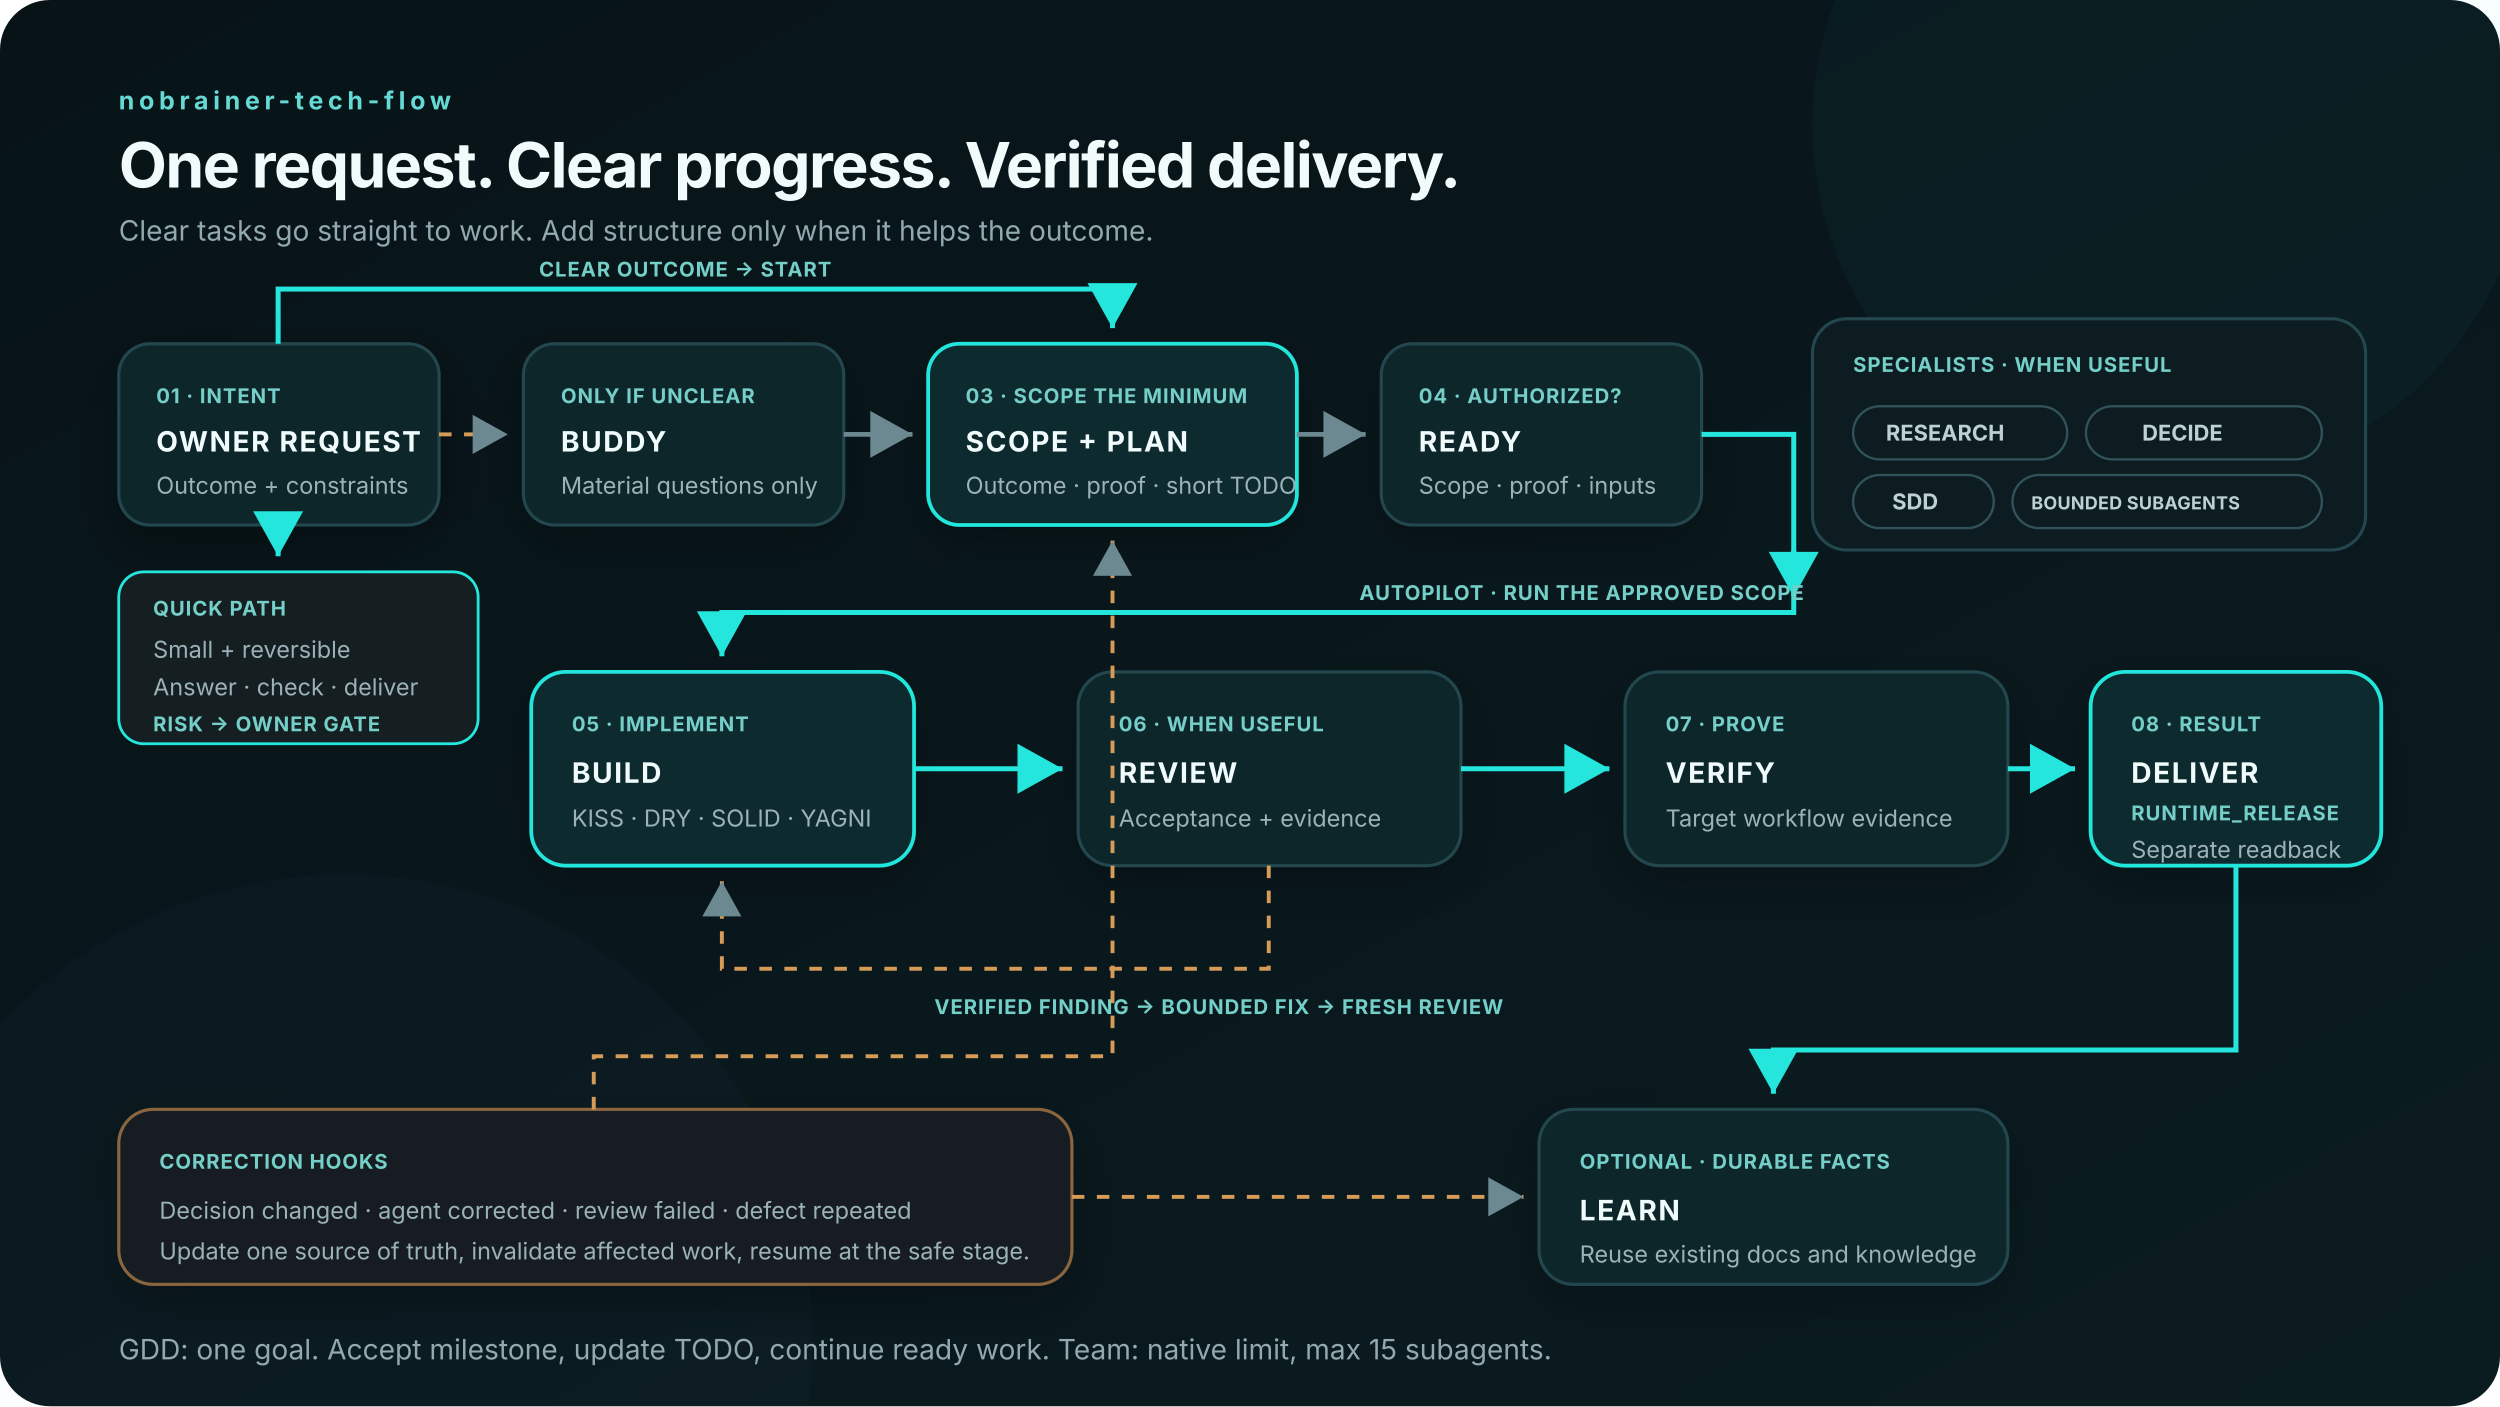
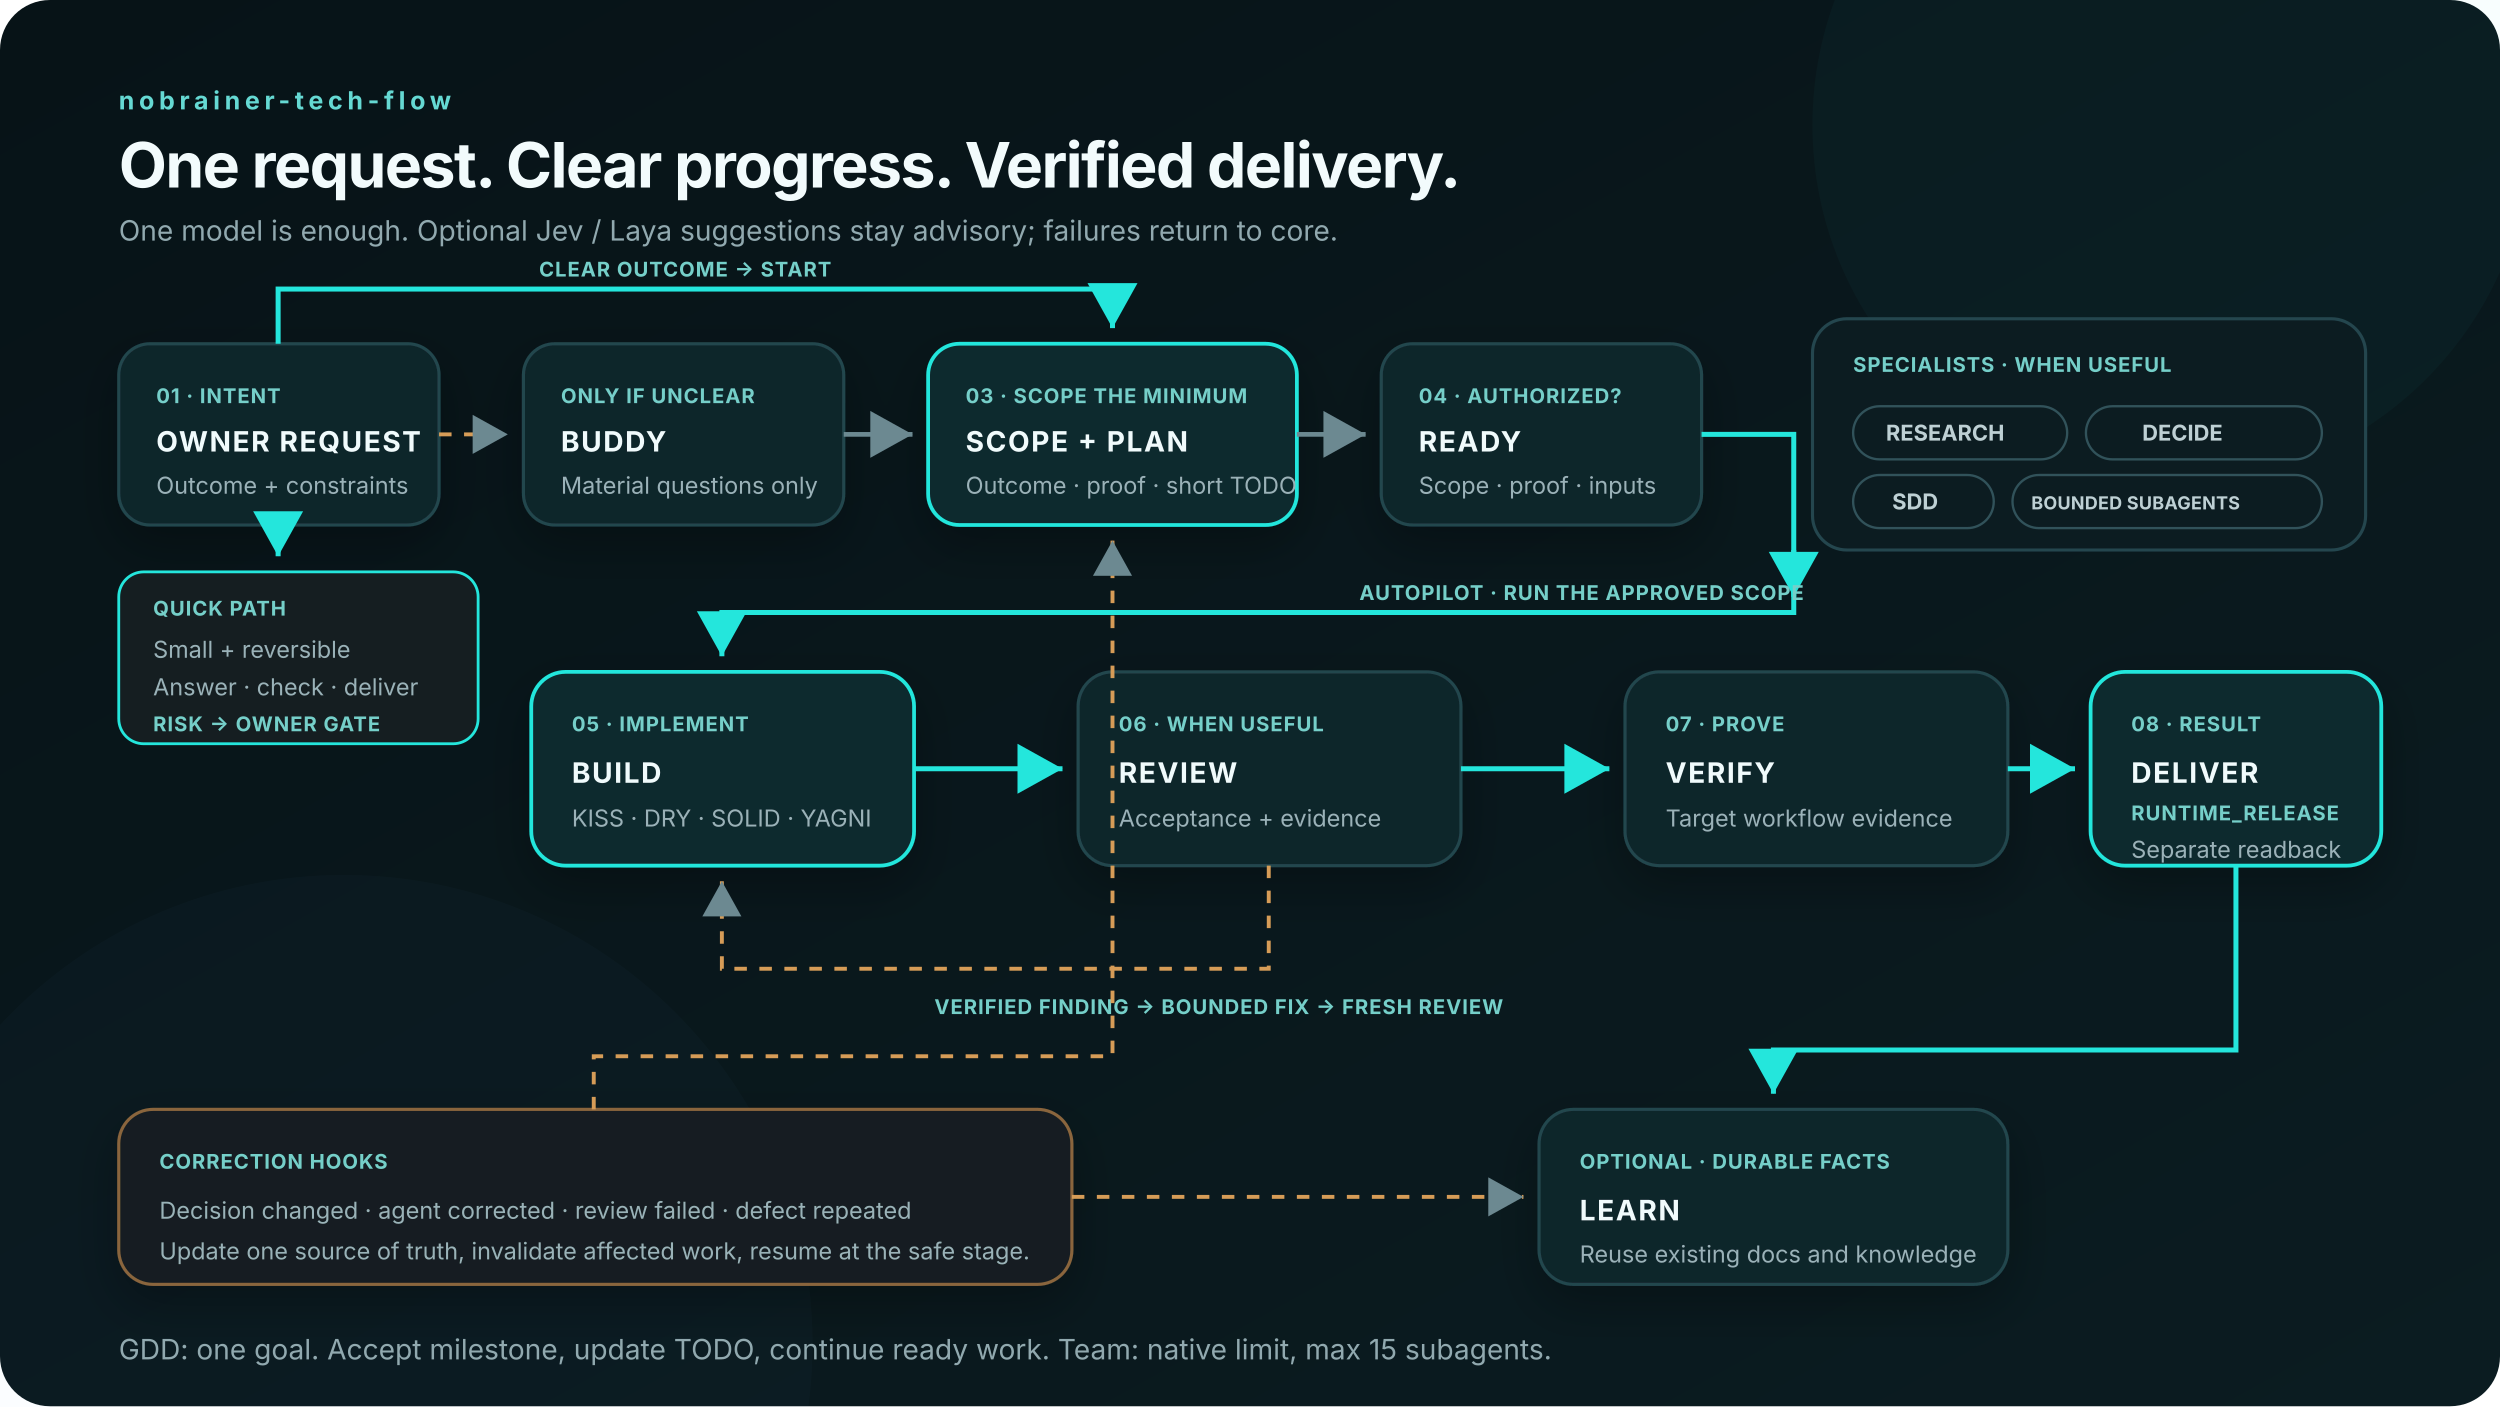
<svg xmlns="http://www.w3.org/2000/svg" viewBox="0 0 1600 900" role="img" aria-labelledby="title desc">
  <defs>
    <linearGradient id="background" x1="0" y1="0" x2="1" y2="1">
      <stop offset="0" stop-color="#071317" />
      <stop offset="1" stop-color="#0b1c21" />
    </linearGradient>
    <linearGradient id="accent" x1="0" y1="0" x2="1" y2="1">
      <stop offset="0" stop-color="#24e6dc" />
      <stop offset="1" stop-color="#68a8ff" />
    </linearGradient>
    <filter id="soft-shadow" x="-30%" y="-30%" width="160%" height="160%">
      <feDropShadow dx="0" dy="12" stdDeviation="16" flood-color="#000" flood-opacity=".28" />
    </filter>
    <marker id="arrow" markerWidth="12" markerHeight="12" refX="10" refY="6" orient="auto">
      <path d="M1 1l9 5-9 5z" fill="#6c8991" />
    </marker>
    <marker id="arrow-accent" markerWidth="12" markerHeight="12" refX="10" refY="6" orient="auto">
      <path d="M1 1l9 5-9 5z" fill="#24e6dc" />
    </marker>
    <style>
      text{font-family:Inter,ui-sans-serif,system-ui,-apple-system,BlinkMacSystemFont,"Segoe UI",sans-serif}
      .eyebrow{font-size:16px;font-weight:700;letter-spacing:3px;fill:#65d9d3}
      .headline{font-size:40px;font-weight:720;letter-spacing:-1px;fill:#f2fbfc}
      .subtitle{font-size:18px;fill:#91a9af}
      .node{fill:#10252b;stroke:#24464e;stroke-width:2}
      .node-accent{fill:#10292e;stroke:#24e6dc;stroke-width:2.4}
      .node-title{font-size:18px;font-weight:750;letter-spacing:1px;fill:#f0fbfc}
      .node-copy{font-size:15px;fill:#9ab2b8}
      .tiny{font-size:13px;font-weight:650;letter-spacing:.6px;fill:#75cfc9}
      .flow{fill:none;stroke:#6c8991;stroke-width:3;marker-end:url(#arrow)}
      .flow-accent{fill:none;stroke:#24e6dc;stroke-width:3.2;marker-end:url(#arrow-accent)}
      .flow-dashed{fill:none;stroke:#d69c57;stroke-width:2.5;stroke-dasharray:8 8;marker-end:url(#arrow)}
      .chip{fill:#0c1c21;stroke:#31525a;stroke-width:1.5}
      .chip-text{font-size:14px;font-weight:700;fill:#bed0d4}
      .chip-text-small{font-size:11.5px;font-weight:750;letter-spacing:.15px;fill:#bed0d4}
    </style>
  </defs>
  <rect width="1600" height="900" rx="32" fill="url(#background)" />
  <circle cx="1390" cy="80" r="230" fill="#24e6dc" opacity=".035" />
  <circle cx="220" cy="860" r="300" fill="#68a8ff" opacity=".025" />
  <text x="76" y="70" class="eyebrow">nobrainer-tech-flow</text>
  <text x="76" y="120" class="headline">One request. Clear progress. Verified delivery.</text>
-   <text x="76" y="154" class="subtitle">Clear tasks go straight to work. Add structure only when it helps the outcome.</text>
+   <text x="76" y="154" class="subtitle">One model is enough. Optional Jev / Laya suggestions stay advisory; failures return to core.</text>
  <g filter="url(#soft-shadow)">
    <rect x="76" y="220" width="205" height="116" rx="20" class="node" />
    <text x="100" y="258" class="tiny">01 · INTENT</text>
    <text x="100" y="289" class="node-title">OWNER REQUEST</text>
    <text x="100" y="316" class="node-copy">Outcome + constraints</text>
    <rect x="335" y="220" width="205" height="116" rx="20" class="node" />
    <text x="359" y="258" class="tiny">ONLY IF UNCLEAR</text>
    <text x="359" y="289" class="node-title">BUDDY</text>
    <text x="359" y="316" class="node-copy">Material questions only</text>
    <rect x="594" y="220" width="236" height="116" rx="20" class="node-accent" />
    <text x="618" y="258" class="tiny">03 · SCOPE THE MINIMUM</text>
    <text x="618" y="289" class="node-title">SCOPE + PLAN</text>
    <text x="618" y="316" class="node-copy">Outcome · proof · short TODO</text>
    <rect x="884" y="220" width="205" height="116" rx="20" class="node" />
    <text x="908" y="258" class="tiny">04 · AUTHORIZED?</text>
    <text x="908" y="289" class="node-title">READY</text>
    <text x="908" y="316" class="node-copy">Scope · proof · inputs</text>
  </g>
  <path d="M281 278H325" class="flow-dashed" />
  <path d="M178 220V185H712V210" class="flow-accent" />
  <text x="345" y="177" class="tiny">CLEAR OUTCOME → START</text>
  <path d="M540 278H584" class="flow" />
  <path d="M830 278H874" class="flow" />
  <path d="M1089 278H1148V382" class="flow-accent" />
  <g>
    <rect x="1160" y="204" width="354" height="148" rx="22" fill="#0c1c21" stroke="#24464e" stroke-width="2" />
    <text x="1186" y="238" class="tiny">SPECIALISTS · WHEN USEFUL</text>
    <rect x="1186" y="260" width="137" height="34" rx="17" class="chip" />
    <text x="1207" y="282" class="chip-text">RESEARCH</text>
    <rect x="1335" y="260" width="151" height="34" rx="17" class="chip" />
    <text x="1371" y="282" class="chip-text">DECIDE</text>
    <rect x="1186" y="304" width="90" height="34" rx="17" class="chip" />
    <text x="1211" y="326" class="chip-text">SDD</text>
    <rect x="1288" y="304" width="198" height="34" rx="17" class="chip" />
    <text x="1300" y="326" class="chip-text-small">BOUNDED SUBAGENTS</text>
  </g>
  <g filter="url(#soft-shadow)">
    <rect x="340" y="430" width="245" height="124" rx="22" class="node-accent" />
    <text x="366" y="468" class="tiny">05 · IMPLEMENT</text>
    <text x="366" y="501" class="node-title">BUILD</text>
    <text x="366" y="529" class="node-copy">KISS · DRY · SOLID · YAGNI</text>
    <rect x="690" y="430" width="245" height="124" rx="22" class="node" />
    <text x="716" y="468" class="tiny">06 · WHEN USEFUL</text>
    <text x="716" y="501" class="node-title">REVIEW</text>
    <text x="716" y="529" class="node-copy">Acceptance + evidence</text>
    <rect x="1040" y="430" width="245" height="124" rx="22" class="node" />
    <text x="1066" y="468" class="tiny">07 · PROVE</text>
    <text x="1066" y="501" class="node-title">VERIFY</text>
    <text x="1066" y="529" class="node-copy">Target workflow evidence</text>
    <rect x="1338" y="430" width="186" height="124" rx="22" class="node-accent" />
    <text x="1364" y="468" class="tiny">08 · RESULT</text>
    <text x="1364" y="501" class="node-title">DELIVER</text>
    <text x="1364" y="525" class="tiny">RUNTIME_RELEASE</text>
    <text x="1364" y="549" class="node-copy">Separate readback</text>
  </g>
  <path d="M1148 352V392H462V420" class="flow-accent" />
  <text x="870" y="384" class="tiny">AUTOPILOT · RUN THE APPROVED SCOPE</text>
  <path d="M585 492H680" class="flow-accent" />
  <path d="M935 492H1030" class="flow-accent" />
  <path d="M1285 492H1328" class="flow-accent" />
  <g id="review-fix-loop">
    <path d="M812 554V620H462V564" class="flow-dashed" />
    <text x="598" y="649" class="tiny" fill="#d69c57">VERIFIED FINDING → BOUNDED FIX → FRESH REVIEW</text>
  </g>
  <g filter="url(#soft-shadow)">
    <rect x="985" y="710" width="300" height="112" rx="22" class="node" />
    <text x="1011" y="748" class="tiny">OPTIONAL · DURABLE FACTS</text>
    <text x="1011" y="781" class="node-title">LEARN</text>
    <text x="1011" y="808" class="node-copy">Reuse existing docs and knowledge</text>
    <rect x="76" y="710" width="610" height="112" rx="22" fill="#151e21" stroke="#8a653d" stroke-width="2" />
    <text x="102" y="748" class="tiny" fill="#e3ae6c">CORRECTION HOOKS</text>
    <text x="102" y="780" class="node-copy">Decision changed · agent corrected · review failed · defect repeated</text>
    <text x="102" y="806" class="node-copy">Update one source of truth, invalidate affected work, resume at the safe stage.</text>
  </g>
  <path d="M1431 554V672H1135V700" class="flow-accent" />
  <path d="M686 766H975" class="flow-dashed" />
  <path d="M380 710V676H712V346" class="flow-dashed" />
  <g>
    <rect x="76" y="366" width="230" height="110" rx="16" fill="#151e21" stroke="#24e6dc" stroke-width="1.8" />
    <text x="98" y="394" class="tiny">QUICK PATH</text>
    <text x="98" y="421" class="node-copy">Small + reversible</text>
    <text x="98" y="445" class="node-copy">Answer · check · deliver</text>
    <text x="98" y="468" class="tiny" fill="#e3ae6c">RISK → OWNER GATE</text>
    <path d="M178 336V356" class="flow-accent" />
  </g>
  <text x="76" y="870" class="subtitle">GDD: one goal. Accept milestone, update TODO, continue ready work. Team: native limit, max 15 subagents.</text>
</svg>
